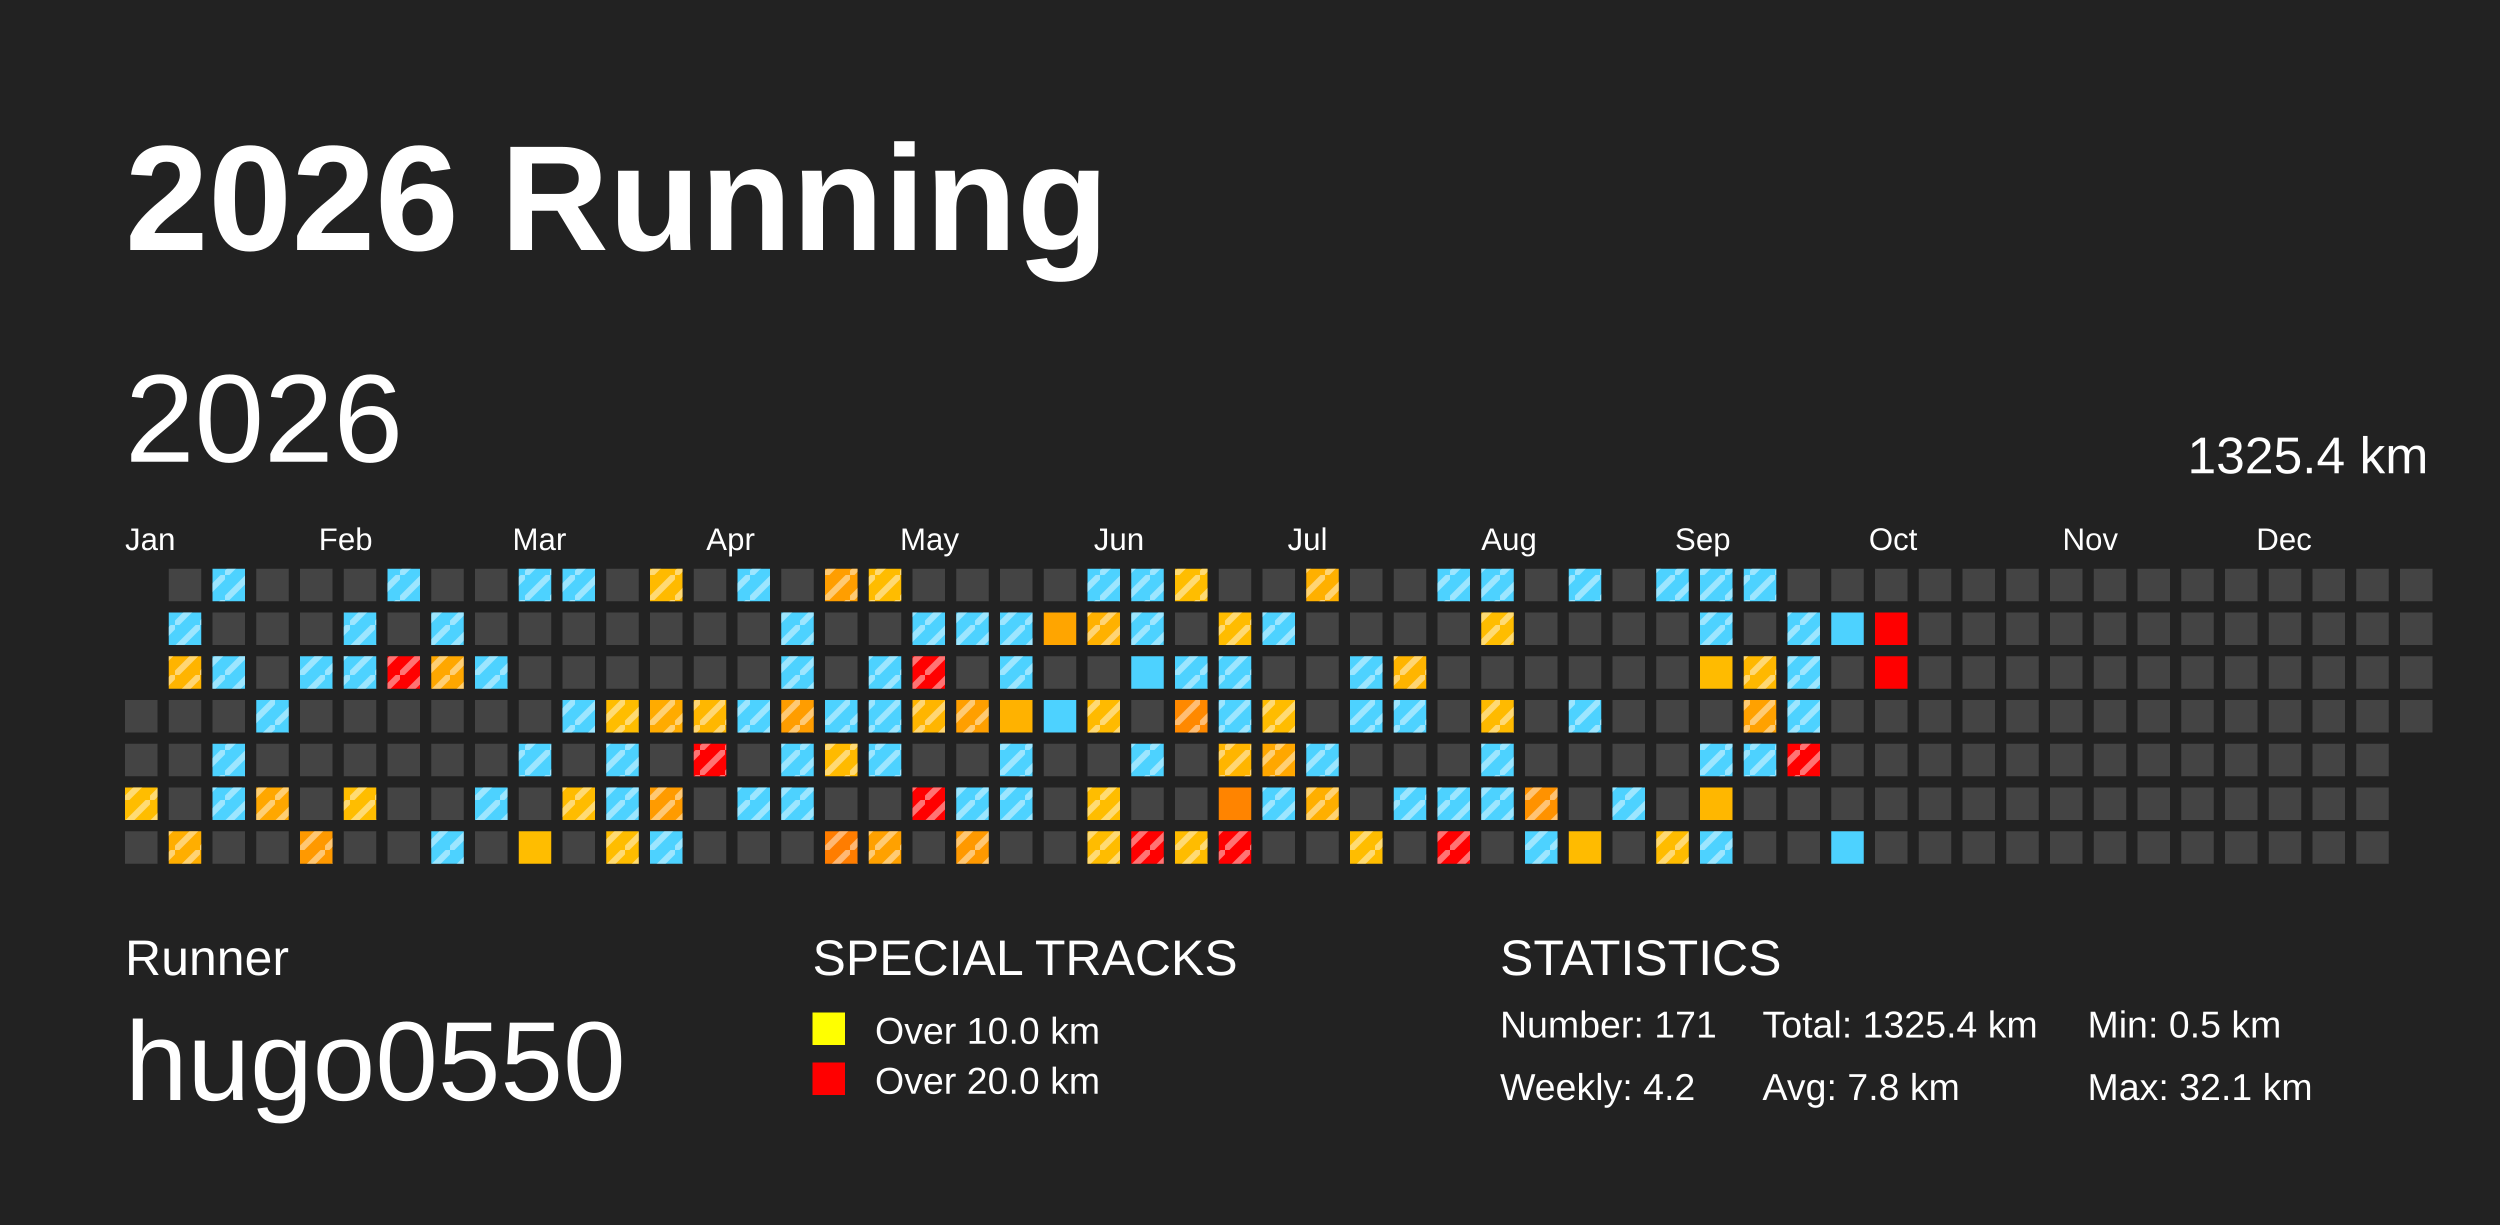
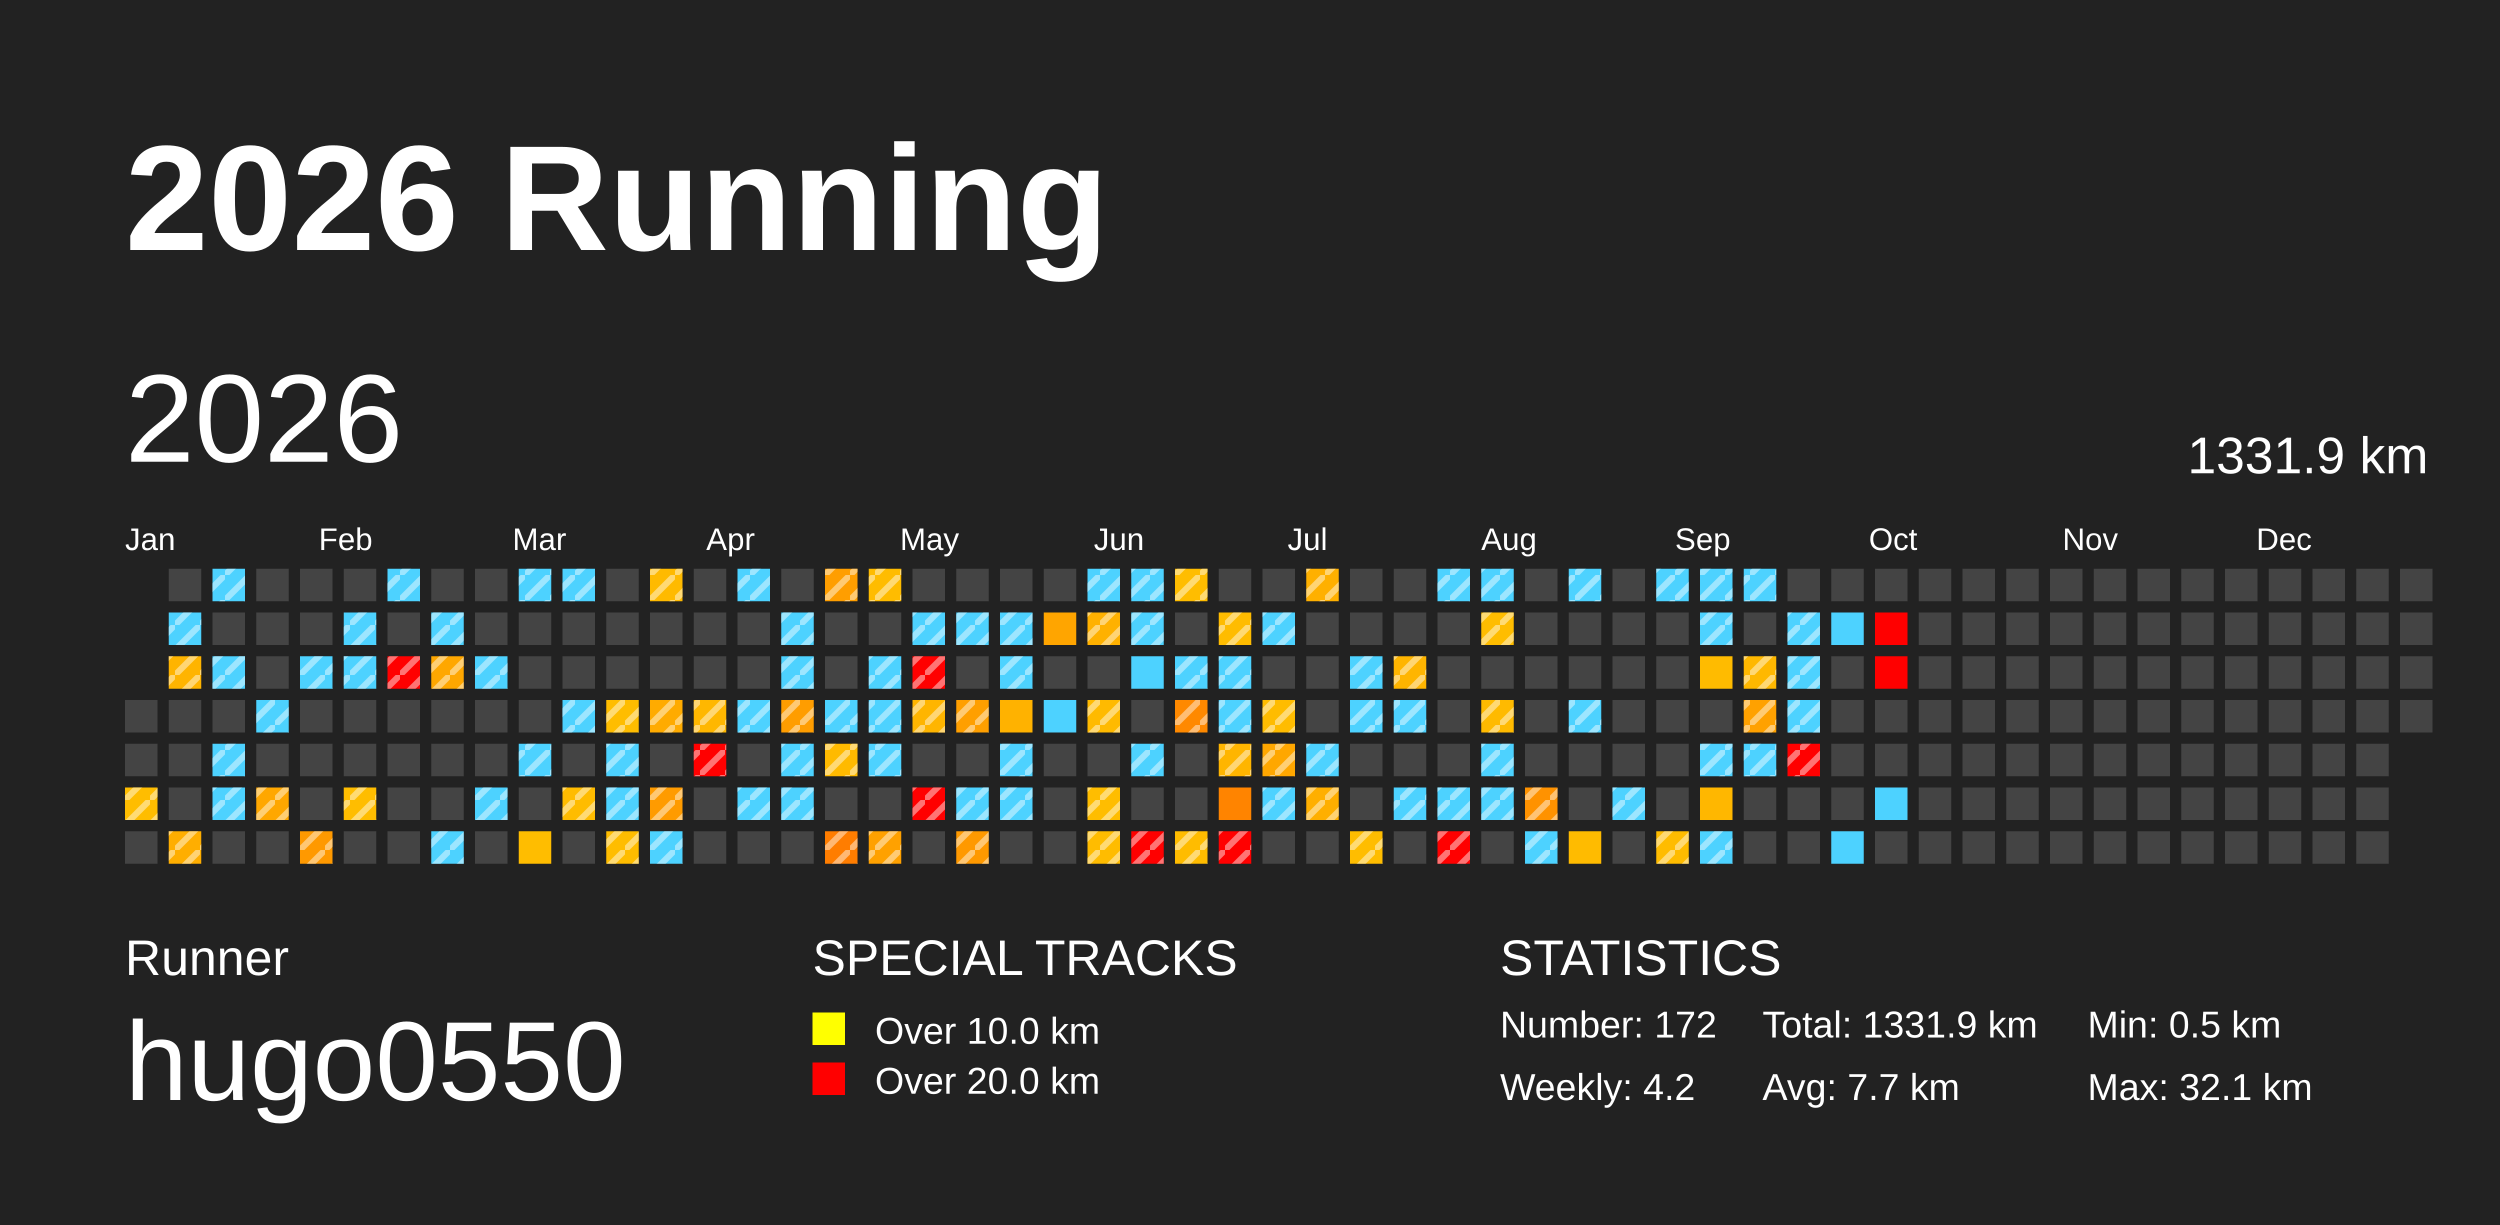
<svg xmlns="http://www.w3.org/2000/svg" baseProfile="full" height="98mm" version="1.1" viewBox="0,0,200,98" width="200mm">
  <defs>
    <pattern height="2" id="indoor-stripe" patternUnits="userSpaceOnUse" width="2">
      <line stroke="white" stroke-opacity="0.45" stroke-width="0.5" x1="0" x2="2" y1="2" y2="0" />
    </pattern>
  </defs>
  <rect fill="#222222" height="98" width="200" x="0" y="0" />
  <text fill="#FFFFFF" style="font-size:12px; font-family:Arial; font-weight:bold;" x="10" y="20">2026 Running</text>
  <text fill="#FFFFFF" style="font-size:4px; font-family:Arial" x="10" y="78">Runner</text>
  <text fill="#FFFFFF" style="font-size:9px; font-family:Arial" x="10" y="88">hugo0550</text>
  <text fill="#FFFFFF" style="font-size:4px; font-family:Arial" x="65" y="78">SPECIAL TRACKS</text>
  <rect fill="yellow" height="2.6" width="2.6" x="65" y="81" />
  <text fill="#FFFFFF" style="font-size:3px; font-family:Arial" x="70" y="83.5">Over 10.0 km</text>
  <rect fill="red" height="2.6" width="2.6" x="65" y="85" />
  <text fill="#FFFFFF" style="font-size:3px; font-family:Arial" x="70" y="87.5">Over 20.0 km</text>
  <text fill="#FFFFFF" style="font-size:4px; font-family:Arial" x="120" y="78">STATISTICS</text>
-   <text fill="#FFFFFF" style="font-size:3px; font-family:Arial" x="120" y="83">Number: 171</text>
+   <text fill="#FFFFFF" style="font-size:3px; font-family:Arial" x="120" y="83">Number: 172</text>
  <text fill="#FFFFFF" style="font-size:3px; font-family:Arial" x="120" y="88">Weekly: 4.2</text>
-   <text fill="#FFFFFF" style="font-size:3px; font-family:Arial" x="141" y="83">Total: 1325.4 km</text>
-   <text fill="#FFFFFF" style="font-size:3px; font-family:Arial" x="141" y="88">Avg: 7.8 km</text>
+   <text fill="#FFFFFF" style="font-size:3px; font-family:Arial" x="141" y="83">Total: 1331.9 km</text>
+   <text fill="#FFFFFF" style="font-size:3px; font-family:Arial" x="141" y="88">Avg: 7.7 km</text>
  <text fill="#FFFFFF" style="font-size:3px; font-family:Arial" x="167" y="83">Min: 0.5 km</text>
  <text fill="#FFFFFF" style="font-size:3px; font-family:Arial" x="167" y="88">Max: 32.1 km</text>
  <text dominant-baseline="hanging" fill="#FFFFFF" style="font-size:10.0px; font-family:Arial;" x="10" y="30">2026</text>
-   <text dominant-baseline="hanging" fill="#FFFFFF" style="font-size:4.125px; font-family:Arial;" x="175" y="35">1325.4 km</text>
+   <text dominant-baseline="hanging" fill="#FFFFFF" style="font-size:4.125px; font-family:Arial;" x="175" y="35">1331.9 km</text>
  <text fill="#FFFFFF" style="font-size:2.5px; font-family:Arial" x="10.0" y="44">Jan</text>
  <text fill="#FFFFFF" style="font-size:2.5px; font-family:Arial" x="25.5" y="44">Feb</text>
  <text fill="#FFFFFF" style="font-size:2.5px; font-family:Arial" x="41.0" y="44">Mar</text>
  <text fill="#FFFFFF" style="font-size:2.5px; font-family:Arial" x="56.5" y="44">Apr</text>
  <text fill="#FFFFFF" style="font-size:2.5px; font-family:Arial" x="72.0" y="44">May</text>
  <text fill="#FFFFFF" style="font-size:2.5px; font-family:Arial" x="87.5" y="44">Jun</text>
  <text fill="#FFFFFF" style="font-size:2.5px; font-family:Arial" x="103.0" y="44">Jul</text>
  <text fill="#FFFFFF" style="font-size:2.5px; font-family:Arial" x="118.5" y="44">Aug</text>
  <text fill="#FFFFFF" style="font-size:2.5px; font-family:Arial" x="134.0" y="44">Sep</text>
  <text fill="#FFFFFF" style="font-size:2.5px; font-family:Arial" x="149.5" y="44">Oct</text>
  <text fill="#FFFFFF" style="font-size:2.5px; font-family:Arial" x="165.0" y="44">Nov</text>
  <text fill="#FFFFFF" style="font-size:2.5px; font-family:Arial" x="180.5" y="44">Dec</text>
  <rect fill="#444444" height="2.6" width="2.6" x="10.0" y="56.0" />
  <rect fill="#444444" height="2.6" width="2.6" x="10.0" y="59.5" />
  <rect fill="#ffbd00" height="2.6" width="2.6" x="10.0" y="63.0" />
  <rect fill="url(#indoor-stripe)" height="2.6" style="pointer-events: none;" width="2.6" x="10.0" y="63.0" />
  <rect fill="#444444" height="2.6" width="2.6" x="10.0" y="66.5" />
  <rect fill="#444444" height="2.6" width="2.6" x="13.5" y="45.5" />
  <rect fill="#4dd2ff" height="2.6" width="2.6" x="13.5" y="49.0" />
  <rect fill="url(#indoor-stripe)" height="2.6" style="pointer-events: none;" width="2.6" x="13.5" y="49.0" />
  <rect fill="#ffb400" height="2.6" width="2.6" x="13.5" y="52.5" />
  <rect fill="url(#indoor-stripe)" height="2.6" style="pointer-events: none;" width="2.6" x="13.5" y="52.5" />
  <rect fill="#444444" height="2.6" width="2.6" x="13.5" y="56.0" />
  <rect fill="#444444" height="2.6" width="2.6" x="13.5" y="59.5" />
  <rect fill="#444444" height="2.6" width="2.6" x="13.5" y="63.0" />
  <rect fill="#ffae00" height="2.6" width="2.6" x="13.5" y="66.5" />
  <rect fill="url(#indoor-stripe)" height="2.6" style="pointer-events: none;" width="2.6" x="13.5" y="66.5" />
  <rect fill="#4dd2ff" height="2.6" width="2.6" x="17.0" y="45.5" />
  <rect fill="url(#indoor-stripe)" height="2.6" style="pointer-events: none;" width="2.6" x="17.0" y="45.5" />
  <rect fill="#444444" height="2.6" width="2.6" x="17.0" y="49.0" />
  <rect fill="#4dd2ff" height="2.6" width="2.6" x="17.0" y="52.5" />
  <rect fill="url(#indoor-stripe)" height="2.6" style="pointer-events: none;" width="2.6" x="17.0" y="52.5" />
  <rect fill="#444444" height="2.6" width="2.6" x="17.0" y="56.0" />
  <rect fill="#4dd2ff" height="2.6" width="2.6" x="17.0" y="59.5" />
  <rect fill="url(#indoor-stripe)" height="2.6" style="pointer-events: none;" width="2.6" x="17.0" y="59.5" />
  <rect fill="#4dd2ff" height="2.6" width="2.6" x="17.0" y="63.0" />
  <rect fill="url(#indoor-stripe)" height="2.6" style="pointer-events: none;" width="2.6" x="17.0" y="63.0" />
  <rect fill="#444444" height="2.6" width="2.6" x="17.0" y="66.5" />
  <rect fill="#444444" height="2.6" width="2.6" x="20.5" y="45.5" />
  <rect fill="#444444" height="2.6" width="2.6" x="20.5" y="49.0" />
  <rect fill="#444444" height="2.6" width="2.6" x="20.5" y="52.5" />
  <rect fill="#4dd2ff" height="2.6" width="2.6" x="20.5" y="56.0" />
  <rect fill="url(#indoor-stripe)" height="2.6" style="pointer-events: none;" width="2.6" x="20.5" y="56.0" />
  <rect fill="#444444" height="2.6" width="2.6" x="20.5" y="59.5" />
  <rect fill="#ffa700" height="2.6" width="2.6" x="20.5" y="63.0" />
  <rect fill="url(#indoor-stripe)" height="2.6" style="pointer-events: none;" width="2.6" x="20.5" y="63.0" />
  <rect fill="#444444" height="2.6" width="2.6" x="20.5" y="66.5" />
  <rect fill="#444444" height="2.6" width="2.6" x="24.0" y="45.5" />
  <rect fill="#444444" height="2.6" width="2.6" x="24.0" y="49.0" />
  <rect fill="#4dd2ff" height="2.6" width="2.6" x="24.0" y="52.5" />
  <rect fill="url(#indoor-stripe)" height="2.6" style="pointer-events: none;" width="2.6" x="24.0" y="52.5" />
  <rect fill="#444444" height="2.6" width="2.6" x="24.0" y="56.0" />
  <rect fill="#444444" height="2.6" width="2.6" x="24.0" y="59.5" />
  <rect fill="#444444" height="2.6" width="2.6" x="24.0" y="63.0" />
  <rect fill="#ff9900" height="2.6" width="2.6" x="24.0" y="66.5" />
  <rect fill="url(#indoor-stripe)" height="2.6" style="pointer-events: none;" width="2.6" x="24.0" y="66.5" />
  <rect fill="#444444" height="2.6" width="2.6" x="27.5" y="45.5" />
  <rect fill="#4dd2ff" height="2.6" width="2.6" x="27.5" y="49.0" />
  <rect fill="url(#indoor-stripe)" height="2.6" style="pointer-events: none;" width="2.6" x="27.5" y="49.0" />
  <rect fill="#4dd2ff" height="2.6" width="2.6" x="27.5" y="52.5" />
  <rect fill="url(#indoor-stripe)" height="2.6" style="pointer-events: none;" width="2.6" x="27.5" y="52.5" />
  <rect fill="#444444" height="2.6" width="2.6" x="27.5" y="56.0" />
  <rect fill="#444444" height="2.6" width="2.6" x="27.5" y="59.5" />
  <rect fill="#ffbd00" height="2.6" width="2.6" x="27.5" y="63.0" />
  <rect fill="url(#indoor-stripe)" height="2.6" style="pointer-events: none;" width="2.6" x="27.5" y="63.0" />
  <rect fill="#444444" height="2.6" width="2.6" x="27.5" y="66.5" />
  <rect fill="#4dd2ff" height="2.6" width="2.6" x="31.0" y="45.5" />
  <rect fill="url(#indoor-stripe)" height="2.6" style="pointer-events: none;" width="2.6" x="31.0" y="45.5" />
  <rect fill="#444444" height="2.6" width="2.6" x="31.0" y="49.0" />
  <rect fill="red" height="2.6" width="2.6" x="31.0" y="52.5" />
  <rect fill="url(#indoor-stripe)" height="2.6" style="pointer-events: none;" width="2.6" x="31.0" y="52.5" />
  <rect fill="#444444" height="2.6" width="2.6" x="31.0" y="56.0" />
  <rect fill="#444444" height="2.6" width="2.6" x="31.0" y="59.5" />
  <rect fill="#444444" height="2.6" width="2.6" x="31.0" y="63.0" />
  <rect fill="#444444" height="2.6" width="2.6" x="31.0" y="66.5" />
  <rect fill="#444444" height="2.6" width="2.6" x="34.5" y="45.5" />
  <rect fill="#4dd2ff" height="2.6" width="2.6" x="34.5" y="49.0" />
  <rect fill="url(#indoor-stripe)" height="2.6" style="pointer-events: none;" width="2.6" x="34.5" y="49.0" />
  <rect fill="#ffa700" height="2.6" width="2.6" x="34.5" y="52.5" />
  <rect fill="url(#indoor-stripe)" height="2.6" style="pointer-events: none;" width="2.6" x="34.5" y="52.5" />
  <rect fill="#444444" height="2.6" width="2.6" x="34.5" y="56.0" />
  <rect fill="#444444" height="2.6" width="2.6" x="34.5" y="59.5" />
  <rect fill="#444444" height="2.6" width="2.6" x="34.5" y="63.0" />
  <rect fill="#4dd2ff" height="2.6" width="2.6" x="34.5" y="66.5" />
  <rect fill="url(#indoor-stripe)" height="2.6" style="pointer-events: none;" width="2.6" x="34.5" y="66.5" />
  <rect fill="#444444" height="2.6" width="2.6" x="38.0" y="45.5" />
  <rect fill="#444444" height="2.6" width="2.6" x="38.0" y="49.0" />
  <rect fill="#4dd2ff" height="2.6" width="2.6" x="38.0" y="52.5" />
  <rect fill="url(#indoor-stripe)" height="2.6" style="pointer-events: none;" width="2.6" x="38.0" y="52.5" />
  <rect fill="#444444" height="2.6" width="2.6" x="38.0" y="56.0" />
  <rect fill="#444444" height="2.6" width="2.6" x="38.0" y="59.5" />
  <rect fill="#4dd2ff" height="2.6" width="2.6" x="38.0" y="63.0" />
  <rect fill="url(#indoor-stripe)" height="2.6" style="pointer-events: none;" width="2.6" x="38.0" y="63.0" />
  <rect fill="#444444" height="2.6" width="2.6" x="38.0" y="66.5" />
  <rect fill="#4dd2ff" height="2.6" width="2.6" x="41.5" y="45.5" />
  <rect fill="url(#indoor-stripe)" height="2.6" style="pointer-events: none;" width="2.6" x="41.5" y="45.5" />
  <rect fill="#444444" height="2.6" width="2.6" x="41.5" y="49.0" />
  <rect fill="#444444" height="2.6" width="2.6" x="41.5" y="52.5" />
  <rect fill="#444444" height="2.6" width="2.6" x="41.5" y="56.0" />
  <rect fill="#4dd2ff" height="2.6" width="2.6" x="41.5" y="59.5" />
  <rect fill="url(#indoor-stripe)" height="2.6" style="pointer-events: none;" width="2.6" x="41.5" y="59.5" />
  <rect fill="#444444" height="2.6" width="2.6" x="41.5" y="63.0" />
  <rect fill="#ffbd00" height="2.6" width="2.6" x="41.5" y="66.5" />
  <rect fill="#4dd2ff" height="2.6" width="2.6" x="45.0" y="45.5" />
  <rect fill="url(#indoor-stripe)" height="2.6" style="pointer-events: none;" width="2.6" x="45.0" y="45.5" />
  <rect fill="#444444" height="2.6" width="2.6" x="45.0" y="49.0" />
  <rect fill="#444444" height="2.6" width="2.6" x="45.0" y="52.5" />
  <rect fill="#4dd2ff" height="2.6" width="2.6" x="45.0" y="56.0" />
  <rect fill="url(#indoor-stripe)" height="2.6" style="pointer-events: none;" width="2.6" x="45.0" y="56.0" />
  <rect fill="#444444" height="2.6" width="2.6" x="45.0" y="59.5" />
  <rect fill="#ffbc00" height="2.6" width="2.6" x="45.0" y="63.0" />
  <rect fill="url(#indoor-stripe)" height="2.6" style="pointer-events: none;" width="2.6" x="45.0" y="63.0" />
  <rect fill="#444444" height="2.6" width="2.6" x="45.0" y="66.5" />
  <rect fill="#444444" height="2.6" width="2.6" x="48.5" y="45.5" />
  <rect fill="#444444" height="2.6" width="2.6" x="48.5" y="49.0" />
  <rect fill="#444444" height="2.6" width="2.6" x="48.5" y="52.5" />
  <rect fill="#ffbd00" height="2.6" width="2.6" x="48.5" y="56.0" />
  <rect fill="url(#indoor-stripe)" height="2.6" style="pointer-events: none;" width="2.6" x="48.5" y="56.0" />
  <rect fill="#4dd2ff" height="2.6" width="2.6" x="48.5" y="59.5" />
  <rect fill="url(#indoor-stripe)" height="2.6" style="pointer-events: none;" width="2.6" x="48.5" y="59.5" />
  <rect fill="#4dd2ff" height="2.6" width="2.6" x="48.5" y="63.0" />
  <rect fill="url(#indoor-stripe)" height="2.6" style="pointer-events: none;" width="2.6" x="48.5" y="63.0" />
  <rect fill="#ffbd00" height="2.6" width="2.6" x="48.5" y="66.5" />
  <rect fill="url(#indoor-stripe)" height="2.6" style="pointer-events: none;" width="2.6" x="48.5" y="66.5" />
  <rect fill="#ffba00" height="2.6" width="2.6" x="52.0" y="45.5" />
  <rect fill="url(#indoor-stripe)" height="2.6" style="pointer-events: none;" width="2.6" x="52.0" y="45.5" />
  <rect fill="#444444" height="2.6" width="2.6" x="52.0" y="49.0" />
  <rect fill="#444444" height="2.6" width="2.6" x="52.0" y="52.5" />
  <rect fill="#ffab00" height="2.6" width="2.6" x="52.0" y="56.0" />
  <rect fill="url(#indoor-stripe)" height="2.6" style="pointer-events: none;" width="2.6" x="52.0" y="56.0" />
  <rect fill="#444444" height="2.6" width="2.6" x="52.0" y="59.5" />
  <rect fill="#ff9b00" height="2.6" width="2.6" x="52.0" y="63.0" />
  <rect fill="url(#indoor-stripe)" height="2.6" style="pointer-events: none;" width="2.6" x="52.0" y="63.0" />
  <rect fill="#4dd2ff" height="2.6" width="2.6" x="52.0" y="66.5" />
  <rect fill="url(#indoor-stripe)" height="2.6" style="pointer-events: none;" width="2.6" x="52.0" y="66.5" />
  <rect fill="#444444" height="2.6" width="2.6" x="55.5" y="45.5" />
  <rect fill="#444444" height="2.6" width="2.6" x="55.5" y="49.0" />
  <rect fill="#444444" height="2.6" width="2.6" x="55.5" y="52.5" />
  <rect fill="#ffb700" height="2.6" width="2.6" x="55.5" y="56.0" />
  <rect fill="url(#indoor-stripe)" height="2.6" style="pointer-events: none;" width="2.6" x="55.5" y="56.0" />
  <rect fill="red" height="2.6" width="2.6" x="55.5" y="59.5" />
  <rect fill="url(#indoor-stripe)" height="2.6" style="pointer-events: none;" width="2.6" x="55.5" y="59.5" />
  <rect fill="#444444" height="2.6" width="2.6" x="55.5" y="63.0" />
  <rect fill="#444444" height="2.6" width="2.6" x="55.5" y="66.5" />
  <rect fill="#4dd2ff" height="2.6" width="2.6" x="59.0" y="45.5" />
  <rect fill="url(#indoor-stripe)" height="2.6" style="pointer-events: none;" width="2.6" x="59.0" y="45.5" />
  <rect fill="#444444" height="2.6" width="2.6" x="59.0" y="49.0" />
  <rect fill="#444444" height="2.6" width="2.6" x="59.0" y="52.5" />
  <rect fill="#4dd2ff" height="2.6" width="2.6" x="59.0" y="56.0" />
  <rect fill="url(#indoor-stripe)" height="2.6" style="pointer-events: none;" width="2.6" x="59.0" y="56.0" />
  <rect fill="#444444" height="2.6" width="2.6" x="59.0" y="59.5" />
  <rect fill="#4dd2ff" height="2.6" width="2.6" x="59.0" y="63.0" />
  <rect fill="url(#indoor-stripe)" height="2.6" style="pointer-events: none;" width="2.6" x="59.0" y="63.0" />
  <rect fill="#444444" height="2.6" width="2.6" x="59.0" y="66.5" />
  <rect fill="#444444" height="2.6" width="2.6" x="62.5" y="45.5" />
  <rect fill="#4dd2ff" height="2.6" width="2.6" x="62.5" y="49.0" />
  <rect fill="url(#indoor-stripe)" height="2.6" style="pointer-events: none;" width="2.6" x="62.5" y="49.0" />
  <rect fill="#4dd2ff" height="2.6" width="2.6" x="62.5" y="52.5" />
  <rect fill="url(#indoor-stripe)" height="2.6" style="pointer-events: none;" width="2.6" x="62.5" y="52.5" />
  <rect fill="#ff9d00" height="2.6" width="2.6" x="62.5" y="56.0" />
  <rect fill="url(#indoor-stripe)" height="2.6" style="pointer-events: none;" width="2.6" x="62.5" y="56.0" />
  <rect fill="#4dd2ff" height="2.6" width="2.6" x="62.5" y="59.5" />
  <rect fill="url(#indoor-stripe)" height="2.6" style="pointer-events: none;" width="2.6" x="62.5" y="59.5" />
  <rect fill="#4dd2ff" height="2.6" width="2.6" x="62.5" y="63.0" />
  <rect fill="url(#indoor-stripe)" height="2.6" style="pointer-events: none;" width="2.6" x="62.5" y="63.0" />
  <rect fill="#444444" height="2.6" width="2.6" x="62.5" y="66.5" />
  <rect fill="#ff9e00" height="2.6" width="2.6" x="66.0" y="45.5" />
  <rect fill="url(#indoor-stripe)" height="2.6" style="pointer-events: none;" width="2.6" x="66.0" y="45.5" />
  <rect fill="#444444" height="2.6" width="2.6" x="66.0" y="49.0" />
  <rect fill="#444444" height="2.6" width="2.6" x="66.0" y="52.5" />
  <rect fill="#4dd2ff" height="2.6" width="2.6" x="66.0" y="56.0" />
  <rect fill="url(#indoor-stripe)" height="2.6" style="pointer-events: none;" width="2.6" x="66.0" y="56.0" />
  <rect fill="#ffba00" height="2.6" width="2.6" x="66.0" y="59.5" />
  <rect fill="url(#indoor-stripe)" height="2.6" style="pointer-events: none;" width="2.6" x="66.0" y="59.5" />
  <rect fill="#444444" height="2.6" width="2.6" x="66.0" y="63.0" />
  <rect fill="#ff7d00" height="2.6" width="2.6" x="66.0" y="66.5" />
  <rect fill="url(#indoor-stripe)" height="2.6" style="pointer-events: none;" width="2.6" x="66.0" y="66.5" />
  <rect fill="#ffbc00" height="2.6" width="2.6" x="69.5" y="45.5" />
  <rect fill="url(#indoor-stripe)" height="2.6" style="pointer-events: none;" width="2.6" x="69.5" y="45.5" />
  <rect fill="#444444" height="2.6" width="2.6" x="69.5" y="49.0" />
  <rect fill="#4dd2ff" height="2.6" width="2.6" x="69.5" y="52.5" />
  <rect fill="url(#indoor-stripe)" height="2.6" style="pointer-events: none;" width="2.6" x="69.5" y="52.5" />
  <rect fill="#4dd2ff" height="2.6" width="2.6" x="69.5" y="56.0" />
  <rect fill="url(#indoor-stripe)" height="2.6" style="pointer-events: none;" width="2.6" x="69.5" y="56.0" />
  <rect fill="#4dd2ff" height="2.6" width="2.6" x="69.5" y="59.5" />
  <rect fill="url(#indoor-stripe)" height="2.6" style="pointer-events: none;" width="2.6" x="69.5" y="59.5" />
  <rect fill="#444444" height="2.6" width="2.6" x="69.5" y="63.0" />
  <rect fill="#ffa100" height="2.6" width="2.6" x="69.5" y="66.5" />
  <rect fill="url(#indoor-stripe)" height="2.6" style="pointer-events: none;" width="2.6" x="69.5" y="66.5" />
  <rect fill="#444444" height="2.6" width="2.6" x="73.0" y="45.5" />
  <rect fill="#4dd2ff" height="2.6" width="2.6" x="73.0" y="49.0" />
  <rect fill="url(#indoor-stripe)" height="2.6" style="pointer-events: none;" width="2.6" x="73.0" y="49.0" />
  <rect fill="red" height="2.6" width="2.6" x="73.0" y="52.5" />
  <rect fill="url(#indoor-stripe)" height="2.6" style="pointer-events: none;" width="2.6" x="73.0" y="52.5" />
  <rect fill="#ffb500" height="2.6" width="2.6" x="73.0" y="56.0" />
  <rect fill="url(#indoor-stripe)" height="2.6" style="pointer-events: none;" width="2.6" x="73.0" y="56.0" />
  <rect fill="#444444" height="2.6" width="2.6" x="73.0" y="59.5" />
  <rect fill="red" height="2.6" width="2.6" x="73.0" y="63.0" />
  <rect fill="url(#indoor-stripe)" height="2.6" style="pointer-events: none;" width="2.6" x="73.0" y="63.0" />
  <rect fill="#444444" height="2.6" width="2.6" x="73.0" y="66.5" />
  <rect fill="#444444" height="2.6" width="2.6" x="76.5" y="45.5" />
  <rect fill="#4dd2ff" height="2.6" width="2.6" x="76.5" y="49.0" />
  <rect fill="url(#indoor-stripe)" height="2.6" style="pointer-events: none;" width="2.6" x="76.5" y="49.0" />
  <rect fill="#444444" height="2.6" width="2.6" x="76.5" y="52.5" />
  <rect fill="#ff9f00" height="2.6" width="2.6" x="76.5" y="56.0" />
  <rect fill="url(#indoor-stripe)" height="2.6" style="pointer-events: none;" width="2.6" x="76.5" y="56.0" />
  <rect fill="#444444" height="2.6" width="2.6" x="76.5" y="59.5" />
  <rect fill="#4dd2ff" height="2.6" width="2.6" x="76.5" y="63.0" />
  <rect fill="url(#indoor-stripe)" height="2.6" style="pointer-events: none;" width="2.6" x="76.5" y="63.0" />
  <rect fill="#ff9900" height="2.6" width="2.6" x="76.5" y="66.5" />
  <rect fill="url(#indoor-stripe)" height="2.6" style="pointer-events: none;" width="2.6" x="76.5" y="66.5" />
  <rect fill="#444444" height="2.6" width="2.6" x="80.0" y="45.5" />
  <rect fill="#4dd2ff" height="2.6" width="2.6" x="80.0" y="49.0" />
  <rect fill="url(#indoor-stripe)" height="2.6" style="pointer-events: none;" width="2.6" x="80.0" y="49.0" />
  <rect fill="#4dd2ff" height="2.6" width="2.6" x="80.0" y="52.5" />
  <rect fill="url(#indoor-stripe)" height="2.6" style="pointer-events: none;" width="2.6" x="80.0" y="52.5" />
  <rect fill="#ffb200" height="2.6" width="2.6" x="80.0" y="56.0" />
  <rect fill="#4dd2ff" height="2.6" width="2.6" x="80.0" y="59.5" />
  <rect fill="url(#indoor-stripe)" height="2.6" style="pointer-events: none;" width="2.6" x="80.0" y="59.5" />
  <rect fill="#4dd2ff" height="2.6" width="2.6" x="80.0" y="63.0" />
  <rect fill="url(#indoor-stripe)" height="2.6" style="pointer-events: none;" width="2.6" x="80.0" y="63.0" />
  <rect fill="#444444" height="2.6" width="2.6" x="80.0" y="66.5" />
  <rect fill="#444444" height="2.6" width="2.6" x="83.5" y="45.5" />
  <rect fill="#ffa500" height="2.6" width="2.6" x="83.5" y="49.0" />
  <rect fill="#444444" height="2.6" width="2.6" x="83.5" y="52.5" />
  <rect fill="#4dd2ff" height="2.6" width="2.6" x="83.5" y="56.0" />
  <rect fill="#444444" height="2.6" width="2.6" x="83.5" y="59.5" />
  <rect fill="#444444" height="2.6" width="2.6" x="83.5" y="63.0" />
  <rect fill="#444444" height="2.6" width="2.6" x="83.5" y="66.5" />
  <rect fill="#4dd2ff" height="2.6" width="2.6" x="87.0" y="45.5" />
  <rect fill="url(#indoor-stripe)" height="2.6" style="pointer-events: none;" width="2.6" x="87.0" y="45.5" />
  <rect fill="#ffb100" height="2.6" width="2.6" x="87.0" y="49.0" />
  <rect fill="url(#indoor-stripe)" height="2.6" style="pointer-events: none;" width="2.6" x="87.0" y="49.0" />
  <rect fill="#444444" height="2.6" width="2.6" x="87.0" y="52.5" />
  <rect fill="#ffba00" height="2.6" width="2.6" x="87.0" y="56.0" />
  <rect fill="url(#indoor-stripe)" height="2.6" style="pointer-events: none;" width="2.6" x="87.0" y="56.0" />
  <rect fill="#444444" height="2.6" width="2.6" x="87.0" y="59.5" />
  <rect fill="#ffbd00" height="2.6" width="2.6" x="87.0" y="63.0" />
  <rect fill="url(#indoor-stripe)" height="2.6" style="pointer-events: none;" width="2.6" x="87.0" y="63.0" />
  <rect fill="#ffbc00" height="2.6" width="2.6" x="87.0" y="66.5" />
  <rect fill="url(#indoor-stripe)" height="2.6" style="pointer-events: none;" width="2.6" x="87.0" y="66.5" />
  <rect fill="#4dd2ff" height="2.6" width="2.6" x="90.5" y="45.5" />
  <rect fill="url(#indoor-stripe)" height="2.6" style="pointer-events: none;" width="2.6" x="90.5" y="45.5" />
  <rect fill="#4dd2ff" height="2.6" width="2.6" x="90.5" y="49.0" />
  <rect fill="url(#indoor-stripe)" height="2.6" style="pointer-events: none;" width="2.6" x="90.5" y="49.0" />
  <rect fill="#4dd2ff" height="2.6" width="2.6" x="90.5" y="52.5" />
  <rect fill="#444444" height="2.6" width="2.6" x="90.5" y="56.0" />
  <rect fill="#4dd2ff" height="2.6" width="2.6" x="90.5" y="59.5" />
  <rect fill="url(#indoor-stripe)" height="2.6" style="pointer-events: none;" width="2.6" x="90.5" y="59.5" />
  <rect fill="#444444" height="2.6" width="2.6" x="90.5" y="63.0" />
  <rect fill="red" height="2.6" width="2.6" x="90.5" y="66.5" />
  <rect fill="url(#indoor-stripe)" height="2.6" style="pointer-events: none;" width="2.6" x="90.5" y="66.5" />
  <rect fill="#ffbd00" height="2.6" width="2.6" x="94.0" y="45.5" />
  <rect fill="url(#indoor-stripe)" height="2.6" style="pointer-events: none;" width="2.6" x="94.0" y="45.5" />
  <rect fill="#444444" height="2.6" width="2.6" x="94.0" y="49.0" />
  <rect fill="#4dd2ff" height="2.6" width="2.6" x="94.0" y="52.5" />
  <rect fill="url(#indoor-stripe)" height="2.6" style="pointer-events: none;" width="2.6" x="94.0" y="52.5" />
  <rect fill="#ff8900" height="2.6" width="2.6" x="94.0" y="56.0" />
  <rect fill="url(#indoor-stripe)" height="2.6" style="pointer-events: none;" width="2.6" x="94.0" y="56.0" />
  <rect fill="#444444" height="2.6" width="2.6" x="94.0" y="59.5" />
  <rect fill="#444444" height="2.6" width="2.6" x="94.0" y="63.0" />
  <rect fill="#ffbc00" height="2.6" width="2.6" x="94.0" y="66.5" />
  <rect fill="url(#indoor-stripe)" height="2.6" style="pointer-events: none;" width="2.6" x="94.0" y="66.5" />
  <rect fill="#444444" height="2.6" width="2.6" x="97.5" y="45.5" />
  <rect fill="#ffbc00" height="2.6" width="2.6" x="97.5" y="49.0" />
  <rect fill="url(#indoor-stripe)" height="2.6" style="pointer-events: none;" width="2.6" x="97.5" y="49.0" />
  <rect fill="#4dd2ff" height="2.6" width="2.6" x="97.5" y="52.5" />
  <rect fill="url(#indoor-stripe)" height="2.6" style="pointer-events: none;" width="2.6" x="97.5" y="52.5" />
  <rect fill="#4dd2ff" height="2.6" width="2.6" x="97.5" y="56.0" />
  <rect fill="url(#indoor-stripe)" height="2.6" style="pointer-events: none;" width="2.6" x="97.5" y="56.0" />
  <rect fill="#ffb500" height="2.6" width="2.6" x="97.5" y="59.5" />
  <rect fill="url(#indoor-stripe)" height="2.6" style="pointer-events: none;" width="2.6" x="97.5" y="59.5" />
  <rect fill="#ff8400" height="2.6" width="2.6" x="97.5" y="63.0" />
  <rect fill="red" height="2.6" width="2.6" x="97.5" y="66.5" />
  <rect fill="url(#indoor-stripe)" height="2.6" style="pointer-events: none;" width="2.6" x="97.5" y="66.5" />
  <rect fill="#444444" height="2.6" width="2.6" x="101.0" y="45.5" />
  <rect fill="#4dd2ff" height="2.6" width="2.6" x="101.0" y="49.0" />
  <rect fill="url(#indoor-stripe)" height="2.6" style="pointer-events: none;" width="2.6" x="101.0" y="49.0" />
  <rect fill="#444444" height="2.6" width="2.6" x="101.0" y="52.5" />
  <rect fill="#ffbc00" height="2.6" width="2.6" x="101.0" y="56.0" />
  <rect fill="url(#indoor-stripe)" height="2.6" style="pointer-events: none;" width="2.6" x="101.0" y="56.0" />
  <rect fill="#ffa700" height="2.6" width="2.6" x="101.0" y="59.5" />
  <rect fill="url(#indoor-stripe)" height="2.6" style="pointer-events: none;" width="2.6" x="101.0" y="59.5" />
  <rect fill="#4dd2ff" height="2.6" width="2.6" x="101.0" y="63.0" />
  <rect fill="url(#indoor-stripe)" height="2.6" style="pointer-events: none;" width="2.6" x="101.0" y="63.0" />
  <rect fill="#444444" height="2.6" width="2.6" x="101.0" y="66.5" />
  <rect fill="#ffb000" height="2.6" width="2.6" x="104.5" y="45.5" />
  <rect fill="url(#indoor-stripe)" height="2.6" style="pointer-events: none;" width="2.6" x="104.5" y="45.5" />
  <rect fill="#444444" height="2.6" width="2.6" x="104.5" y="49.0" />
  <rect fill="#444444" height="2.6" width="2.6" x="104.5" y="52.5" />
  <rect fill="#444444" height="2.6" width="2.6" x="104.5" y="56.0" />
  <rect fill="#4dd2ff" height="2.6" width="2.6" x="104.5" y="59.5" />
  <rect fill="url(#indoor-stripe)" height="2.6" style="pointer-events: none;" width="2.6" x="104.5" y="59.5" />
  <rect fill="#ffaf00" height="2.6" width="2.6" x="104.5" y="63.0" />
  <rect fill="url(#indoor-stripe)" height="2.6" style="pointer-events: none;" width="2.6" x="104.5" y="63.0" />
  <rect fill="#444444" height="2.6" width="2.6" x="104.5" y="66.5" />
  <rect fill="#444444" height="2.6" width="2.6" x="108.0" y="45.5" />
  <rect fill="#444444" height="2.6" width="2.6" x="108.0" y="49.0" />
  <rect fill="#4dd2ff" height="2.6" width="2.6" x="108.0" y="52.5" />
  <rect fill="url(#indoor-stripe)" height="2.6" style="pointer-events: none;" width="2.6" x="108.0" y="52.5" />
  <rect fill="#4dd2ff" height="2.6" width="2.6" x="108.0" y="56.0" />
  <rect fill="url(#indoor-stripe)" height="2.6" style="pointer-events: none;" width="2.6" x="108.0" y="56.0" />
  <rect fill="#444444" height="2.6" width="2.6" x="108.0" y="59.5" />
  <rect fill="#444444" height="2.6" width="2.6" x="108.0" y="63.0" />
  <rect fill="#ffbd00" height="2.6" width="2.6" x="108.0" y="66.5" />
  <rect fill="url(#indoor-stripe)" height="2.6" style="pointer-events: none;" width="2.6" x="108.0" y="66.5" />
  <rect fill="#444444" height="2.6" width="2.6" x="111.5" y="45.5" />
  <rect fill="#444444" height="2.6" width="2.6" x="111.5" y="49.0" />
  <rect fill="#ffb500" height="2.6" width="2.6" x="111.5" y="52.5" />
  <rect fill="url(#indoor-stripe)" height="2.6" style="pointer-events: none;" width="2.6" x="111.5" y="52.5" />
  <rect fill="#4dd2ff" height="2.6" width="2.6" x="111.5" y="56.0" />
  <rect fill="url(#indoor-stripe)" height="2.6" style="pointer-events: none;" width="2.6" x="111.5" y="56.0" />
  <rect fill="#444444" height="2.6" width="2.6" x="111.5" y="59.5" />
  <rect fill="#4dd2ff" height="2.6" width="2.6" x="111.5" y="63.0" />
  <rect fill="url(#indoor-stripe)" height="2.6" style="pointer-events: none;" width="2.6" x="111.5" y="63.0" />
  <rect fill="#444444" height="2.6" width="2.6" x="111.5" y="66.5" />
  <rect fill="#4dd2ff" height="2.6" width="2.6" x="115.0" y="45.5" />
  <rect fill="url(#indoor-stripe)" height="2.6" style="pointer-events: none;" width="2.6" x="115.0" y="45.5" />
  <rect fill="#444444" height="2.6" width="2.6" x="115.0" y="49.0" />
  <rect fill="#444444" height="2.6" width="2.6" x="115.0" y="52.5" />
  <rect fill="#444444" height="2.6" width="2.6" x="115.0" y="56.0" />
  <rect fill="#444444" height="2.6" width="2.6" x="115.0" y="59.5" />
  <rect fill="#4dd2ff" height="2.6" width="2.6" x="115.0" y="63.0" />
  <rect fill="url(#indoor-stripe)" height="2.6" style="pointer-events: none;" width="2.6" x="115.0" y="63.0" />
  <rect fill="red" height="2.6" width="2.6" x="115.0" y="66.5" />
  <rect fill="url(#indoor-stripe)" height="2.6" style="pointer-events: none;" width="2.6" x="115.0" y="66.5" />
  <rect fill="#4dd2ff" height="2.6" width="2.6" x="118.5" y="45.5" />
  <rect fill="url(#indoor-stripe)" height="2.6" style="pointer-events: none;" width="2.6" x="118.5" y="45.5" />
  <rect fill="#ffbd00" height="2.6" width="2.6" x="118.5" y="49.0" />
  <rect fill="url(#indoor-stripe)" height="2.6" style="pointer-events: none;" width="2.6" x="118.5" y="49.0" />
  <rect fill="#444444" height="2.6" width="2.6" x="118.5" y="52.5" />
  <rect fill="#ffba00" height="2.6" width="2.6" x="118.5" y="56.0" />
  <rect fill="url(#indoor-stripe)" height="2.6" style="pointer-events: none;" width="2.6" x="118.5" y="56.0" />
  <rect fill="#4dd2ff" height="2.6" width="2.6" x="118.5" y="59.5" />
  <rect fill="url(#indoor-stripe)" height="2.6" style="pointer-events: none;" width="2.6" x="118.5" y="59.5" />
  <rect fill="#4dd2ff" height="2.6" width="2.6" x="118.5" y="63.0" />
  <rect fill="url(#indoor-stripe)" height="2.6" style="pointer-events: none;" width="2.6" x="118.5" y="63.0" />
  <rect fill="#444444" height="2.6" width="2.6" x="118.5" y="66.5" />
  <rect fill="#444444" height="2.6" width="2.6" x="122.0" y="45.5" />
  <rect fill="#444444" height="2.6" width="2.6" x="122.0" y="49.0" />
  <rect fill="#444444" height="2.6" width="2.6" x="122.0" y="52.5" />
  <rect fill="#444444" height="2.6" width="2.6" x="122.0" y="56.0" />
  <rect fill="#444444" height="2.6" width="2.6" x="122.0" y="59.5" />
  <rect fill="#ff9200" height="2.6" width="2.6" x="122.0" y="63.0" />
  <rect fill="url(#indoor-stripe)" height="2.6" style="pointer-events: none;" width="2.6" x="122.0" y="63.0" />
  <rect fill="#4dd2ff" height="2.6" width="2.6" x="122.0" y="66.5" />
  <rect fill="url(#indoor-stripe)" height="2.6" style="pointer-events: none;" width="2.6" x="122.0" y="66.5" />
  <rect fill="#4dd2ff" height="2.6" width="2.6" x="125.5" y="45.5" />
  <rect fill="url(#indoor-stripe)" height="2.6" style="pointer-events: none;" width="2.6" x="125.5" y="45.5" />
  <rect fill="#444444" height="2.6" width="2.6" x="125.5" y="49.0" />
  <rect fill="#444444" height="2.6" width="2.6" x="125.5" y="52.5" />
  <rect fill="#4dd2ff" height="2.6" width="2.6" x="125.5" y="56.0" />
  <rect fill="url(#indoor-stripe)" height="2.6" style="pointer-events: none;" width="2.6" x="125.5" y="56.0" />
  <rect fill="#444444" height="2.6" width="2.6" x="125.5" y="59.5" />
  <rect fill="#444444" height="2.6" width="2.6" x="125.5" y="63.0" />
  <rect fill="#ffbb00" height="2.6" width="2.6" x="125.5" y="66.5" />
  <rect fill="#444444" height="2.6" width="2.6" x="129.0" y="45.5" />
  <rect fill="#444444" height="2.6" width="2.6" x="129.0" y="49.0" />
  <rect fill="#444444" height="2.6" width="2.6" x="129.0" y="52.5" />
  <rect fill="#444444" height="2.6" width="2.6" x="129.0" y="56.0" />
  <rect fill="#444444" height="2.6" width="2.6" x="129.0" y="59.5" />
  <rect fill="#4dd2ff" height="2.6" width="2.6" x="129.0" y="63.0" />
  <rect fill="url(#indoor-stripe)" height="2.6" style="pointer-events: none;" width="2.6" x="129.0" y="63.0" />
  <rect fill="#444444" height="2.6" width="2.6" x="129.0" y="66.5" />
  <rect fill="#4dd2ff" height="2.6" width="2.6" x="132.5" y="45.5" />
  <rect fill="url(#indoor-stripe)" height="2.6" style="pointer-events: none;" width="2.6" x="132.5" y="45.5" />
  <rect fill="#444444" height="2.6" width="2.6" x="132.5" y="49.0" />
  <rect fill="#444444" height="2.6" width="2.6" x="132.5" y="52.5" />
  <rect fill="#444444" height="2.6" width="2.6" x="132.5" y="56.0" />
  <rect fill="#444444" height="2.6" width="2.6" x="132.5" y="59.5" />
  <rect fill="#444444" height="2.6" width="2.6" x="132.5" y="63.0" />
  <rect fill="#ffbc00" height="2.6" width="2.6" x="132.5" y="66.5" />
  <rect fill="url(#indoor-stripe)" height="2.6" style="pointer-events: none;" width="2.6" x="132.5" y="66.5" />
  <rect fill="#4dd2ff" height="2.6" width="2.6" x="136.0" y="45.5" />
  <rect fill="url(#indoor-stripe)" height="2.6" style="pointer-events: none;" width="2.6" x="136.0" y="45.5" />
  <rect fill="#4dd2ff" height="2.6" width="2.6" x="136.0" y="49.0" />
  <rect fill="url(#indoor-stripe)" height="2.6" style="pointer-events: none;" width="2.6" x="136.0" y="49.0" />
  <rect fill="#ffbb00" height="2.6" width="2.6" x="136.0" y="52.5" />
  <rect fill="#444444" height="2.6" width="2.6" x="136.0" y="56.0" />
  <rect fill="#4dd2ff" height="2.6" width="2.6" x="136.0" y="59.5" />
  <rect fill="url(#indoor-stripe)" height="2.6" style="pointer-events: none;" width="2.6" x="136.0" y="59.5" />
  <rect fill="#ffb700" height="2.6" width="2.6" x="136.0" y="63.0" />
  <rect fill="#4dd2ff" height="2.6" width="2.6" x="136.0" y="66.5" />
  <rect fill="url(#indoor-stripe)" height="2.6" style="pointer-events: none;" width="2.6" x="136.0" y="66.5" />
  <rect fill="#4dd2ff" height="2.6" width="2.6" x="139.5" y="45.5" />
  <rect fill="url(#indoor-stripe)" height="2.6" style="pointer-events: none;" width="2.6" x="139.5" y="45.5" />
  <rect fill="#444444" height="2.6" width="2.6" x="139.5" y="49.0" />
  <rect fill="#ffb800" height="2.6" width="2.6" x="139.5" y="52.5" />
  <rect fill="url(#indoor-stripe)" height="2.6" style="pointer-events: none;" width="2.6" x="139.5" y="52.5" />
  <rect fill="#ffa100" height="2.6" width="2.6" x="139.5" y="56.0" />
  <rect fill="url(#indoor-stripe)" height="2.6" style="pointer-events: none;" width="2.6" x="139.5" y="56.0" />
  <rect fill="#4dd2ff" height="2.6" width="2.6" x="139.5" y="59.5" />
  <rect fill="url(#indoor-stripe)" height="2.6" style="pointer-events: none;" width="2.6" x="139.5" y="59.5" />
  <rect fill="#444444" height="2.6" width="2.6" x="139.5" y="63.0" />
  <rect fill="#444444" height="2.6" width="2.6" x="139.5" y="66.5" />
  <rect fill="#444444" height="2.6" width="2.6" x="143.0" y="45.5" />
  <rect fill="#4dd2ff" height="2.6" width="2.6" x="143.0" y="49.0" />
  <rect fill="url(#indoor-stripe)" height="2.6" style="pointer-events: none;" width="2.6" x="143.0" y="49.0" />
  <rect fill="#4dd2ff" height="2.6" width="2.6" x="143.0" y="52.5" />
  <rect fill="url(#indoor-stripe)" height="2.6" style="pointer-events: none;" width="2.6" x="143.0" y="52.5" />
  <rect fill="#4dd2ff" height="2.6" width="2.6" x="143.0" y="56.0" />
  <rect fill="url(#indoor-stripe)" height="2.6" style="pointer-events: none;" width="2.6" x="143.0" y="56.0" />
  <rect fill="red" height="2.6" width="2.6" x="143.0" y="59.5" />
  <rect fill="url(#indoor-stripe)" height="2.6" style="pointer-events: none;" width="2.6" x="143.0" y="59.5" />
  <rect fill="#444444" height="2.6" width="2.6" x="143.0" y="63.0" />
  <rect fill="#444444" height="2.6" width="2.6" x="143.0" y="66.5" />
  <rect fill="#444444" height="2.6" width="2.6" x="146.5" y="45.5" />
  <rect fill="#4dd2ff" height="2.6" width="2.6" x="146.5" y="49.0" />
  <rect fill="#444444" height="2.6" width="2.6" x="146.5" y="52.5" />
  <rect fill="#444444" height="2.6" width="2.6" x="146.5" y="56.0" />
  <rect fill="#444444" height="2.6" width="2.6" x="146.5" y="59.5" />
  <rect fill="#444444" height="2.6" width="2.6" x="146.5" y="63.0" />
  <rect fill="#4dd2ff" height="2.6" width="2.6" x="146.5" y="66.5" />
  <rect fill="#444444" height="2.6" width="2.6" x="150.0" y="45.5" />
  <rect fill="red" height="2.6" width="2.6" x="150.0" y="49.0" />
  <rect fill="red" height="2.6" width="2.6" x="150.0" y="52.5" />
  <rect fill="#444444" height="2.6" width="2.6" x="150.0" y="56.0" />
  <rect fill="#444444" height="2.6" width="2.6" x="150.0" y="59.5" />
-   <rect fill="#444444" height="2.6" width="2.6" x="150.0" y="63.0" />
+   <rect fill="#4dd2ff" height="2.6" width="2.6" x="150.0" y="63.0" />
  <rect fill="#444444" height="2.6" width="2.6" x="150.0" y="66.5" />
  <rect fill="#444444" height="2.6" width="2.6" x="153.5" y="45.5" />
  <rect fill="#444444" height="2.6" width="2.6" x="153.5" y="49.0" />
  <rect fill="#444444" height="2.6" width="2.6" x="153.5" y="52.5" />
  <rect fill="#444444" height="2.6" width="2.6" x="153.5" y="56.0" />
  <rect fill="#444444" height="2.6" width="2.6" x="153.5" y="59.5" />
  <rect fill="#444444" height="2.6" width="2.6" x="153.5" y="63.0" />
  <rect fill="#444444" height="2.6" width="2.6" x="153.5" y="66.5" />
  <rect fill="#444444" height="2.6" width="2.6" x="157.0" y="45.5" />
  <rect fill="#444444" height="2.6" width="2.6" x="157.0" y="49.0" />
  <rect fill="#444444" height="2.6" width="2.6" x="157.0" y="52.5" />
  <rect fill="#444444" height="2.6" width="2.6" x="157.0" y="56.0" />
  <rect fill="#444444" height="2.6" width="2.6" x="157.0" y="59.5" />
  <rect fill="#444444" height="2.6" width="2.6" x="157.0" y="63.0" />
  <rect fill="#444444" height="2.6" width="2.6" x="157.0" y="66.5" />
  <rect fill="#444444" height="2.6" width="2.6" x="160.5" y="45.5" />
  <rect fill="#444444" height="2.6" width="2.6" x="160.5" y="49.0" />
  <rect fill="#444444" height="2.6" width="2.6" x="160.5" y="52.5" />
  <rect fill="#444444" height="2.6" width="2.6" x="160.5" y="56.0" />
  <rect fill="#444444" height="2.6" width="2.6" x="160.5" y="59.5" />
  <rect fill="#444444" height="2.6" width="2.6" x="160.5" y="63.0" />
  <rect fill="#444444" height="2.6" width="2.6" x="160.5" y="66.5" />
  <rect fill="#444444" height="2.6" width="2.6" x="164.0" y="45.5" />
  <rect fill="#444444" height="2.6" width="2.6" x="164.0" y="49.0" />
  <rect fill="#444444" height="2.6" width="2.6" x="164.0" y="52.5" />
  <rect fill="#444444" height="2.6" width="2.6" x="164.0" y="56.0" />
  <rect fill="#444444" height="2.6" width="2.6" x="164.0" y="59.5" />
  <rect fill="#444444" height="2.6" width="2.6" x="164.0" y="63.0" />
  <rect fill="#444444" height="2.6" width="2.6" x="164.0" y="66.5" />
  <rect fill="#444444" height="2.6" width="2.6" x="167.5" y="45.5" />
  <rect fill="#444444" height="2.6" width="2.6" x="167.5" y="49.0" />
  <rect fill="#444444" height="2.6" width="2.6" x="167.5" y="52.5" />
  <rect fill="#444444" height="2.6" width="2.6" x="167.5" y="56.0" />
  <rect fill="#444444" height="2.6" width="2.6" x="167.5" y="59.5" />
  <rect fill="#444444" height="2.6" width="2.6" x="167.5" y="63.0" />
  <rect fill="#444444" height="2.6" width="2.6" x="167.5" y="66.5" />
  <rect fill="#444444" height="2.6" width="2.6" x="171.0" y="45.5" />
  <rect fill="#444444" height="2.6" width="2.6" x="171.0" y="49.0" />
  <rect fill="#444444" height="2.6" width="2.6" x="171.0" y="52.5" />
  <rect fill="#444444" height="2.6" width="2.6" x="171.0" y="56.0" />
  <rect fill="#444444" height="2.6" width="2.6" x="171.0" y="59.5" />
  <rect fill="#444444" height="2.6" width="2.6" x="171.0" y="63.0" />
  <rect fill="#444444" height="2.6" width="2.6" x="171.0" y="66.5" />
  <rect fill="#444444" height="2.6" width="2.6" x="174.5" y="45.5" />
  <rect fill="#444444" height="2.6" width="2.6" x="174.5" y="49.0" />
  <rect fill="#444444" height="2.6" width="2.6" x="174.5" y="52.5" />
  <rect fill="#444444" height="2.6" width="2.6" x="174.5" y="56.0" />
  <rect fill="#444444" height="2.6" width="2.6" x="174.5" y="59.5" />
  <rect fill="#444444" height="2.6" width="2.6" x="174.5" y="63.0" />
  <rect fill="#444444" height="2.6" width="2.6" x="174.5" y="66.5" />
  <rect fill="#444444" height="2.6" width="2.6" x="178.0" y="45.5" />
  <rect fill="#444444" height="2.6" width="2.6" x="178.0" y="49.0" />
  <rect fill="#444444" height="2.6" width="2.6" x="178.0" y="52.5" />
  <rect fill="#444444" height="2.6" width="2.6" x="178.0" y="56.0" />
  <rect fill="#444444" height="2.6" width="2.6" x="178.0" y="59.5" />
  <rect fill="#444444" height="2.6" width="2.6" x="178.0" y="63.0" />
  <rect fill="#444444" height="2.6" width="2.6" x="178.0" y="66.5" />
  <rect fill="#444444" height="2.6" width="2.6" x="181.5" y="45.5" />
  <rect fill="#444444" height="2.6" width="2.6" x="181.5" y="49.0" />
  <rect fill="#444444" height="2.6" width="2.6" x="181.5" y="52.5" />
  <rect fill="#444444" height="2.6" width="2.6" x="181.5" y="56.0" />
  <rect fill="#444444" height="2.6" width="2.6" x="181.5" y="59.5" />
  <rect fill="#444444" height="2.6" width="2.6" x="181.5" y="63.0" />
  <rect fill="#444444" height="2.6" width="2.6" x="181.5" y="66.5" />
  <rect fill="#444444" height="2.6" width="2.6" x="185.0" y="45.5" />
  <rect fill="#444444" height="2.6" width="2.6" x="185.0" y="49.0" />
  <rect fill="#444444" height="2.6" width="2.6" x="185.0" y="52.5" />
  <rect fill="#444444" height="2.6" width="2.6" x="185.0" y="56.0" />
  <rect fill="#444444" height="2.6" width="2.6" x="185.0" y="59.5" />
  <rect fill="#444444" height="2.6" width="2.6" x="185.0" y="63.0" />
  <rect fill="#444444" height="2.6" width="2.6" x="185.0" y="66.5" />
  <rect fill="#444444" height="2.6" width="2.6" x="188.5" y="45.5" />
  <rect fill="#444444" height="2.6" width="2.6" x="188.5" y="49.0" />
  <rect fill="#444444" height="2.6" width="2.6" x="188.5" y="52.5" />
  <rect fill="#444444" height="2.6" width="2.6" x="188.5" y="56.0" />
  <rect fill="#444444" height="2.6" width="2.6" x="188.5" y="59.5" />
  <rect fill="#444444" height="2.6" width="2.6" x="188.5" y="63.0" />
  <rect fill="#444444" height="2.6" width="2.6" x="188.5" y="66.5" />
  <rect fill="#444444" height="2.6" width="2.6" x="192.0" y="45.5" />
  <rect fill="#444444" height="2.6" width="2.6" x="192.0" y="49.0" />
  <rect fill="#444444" height="2.6" width="2.6" x="192.0" y="52.5" />
  <rect fill="#444444" height="2.6" width="2.6" x="192.0" y="56.0" />
</svg>
